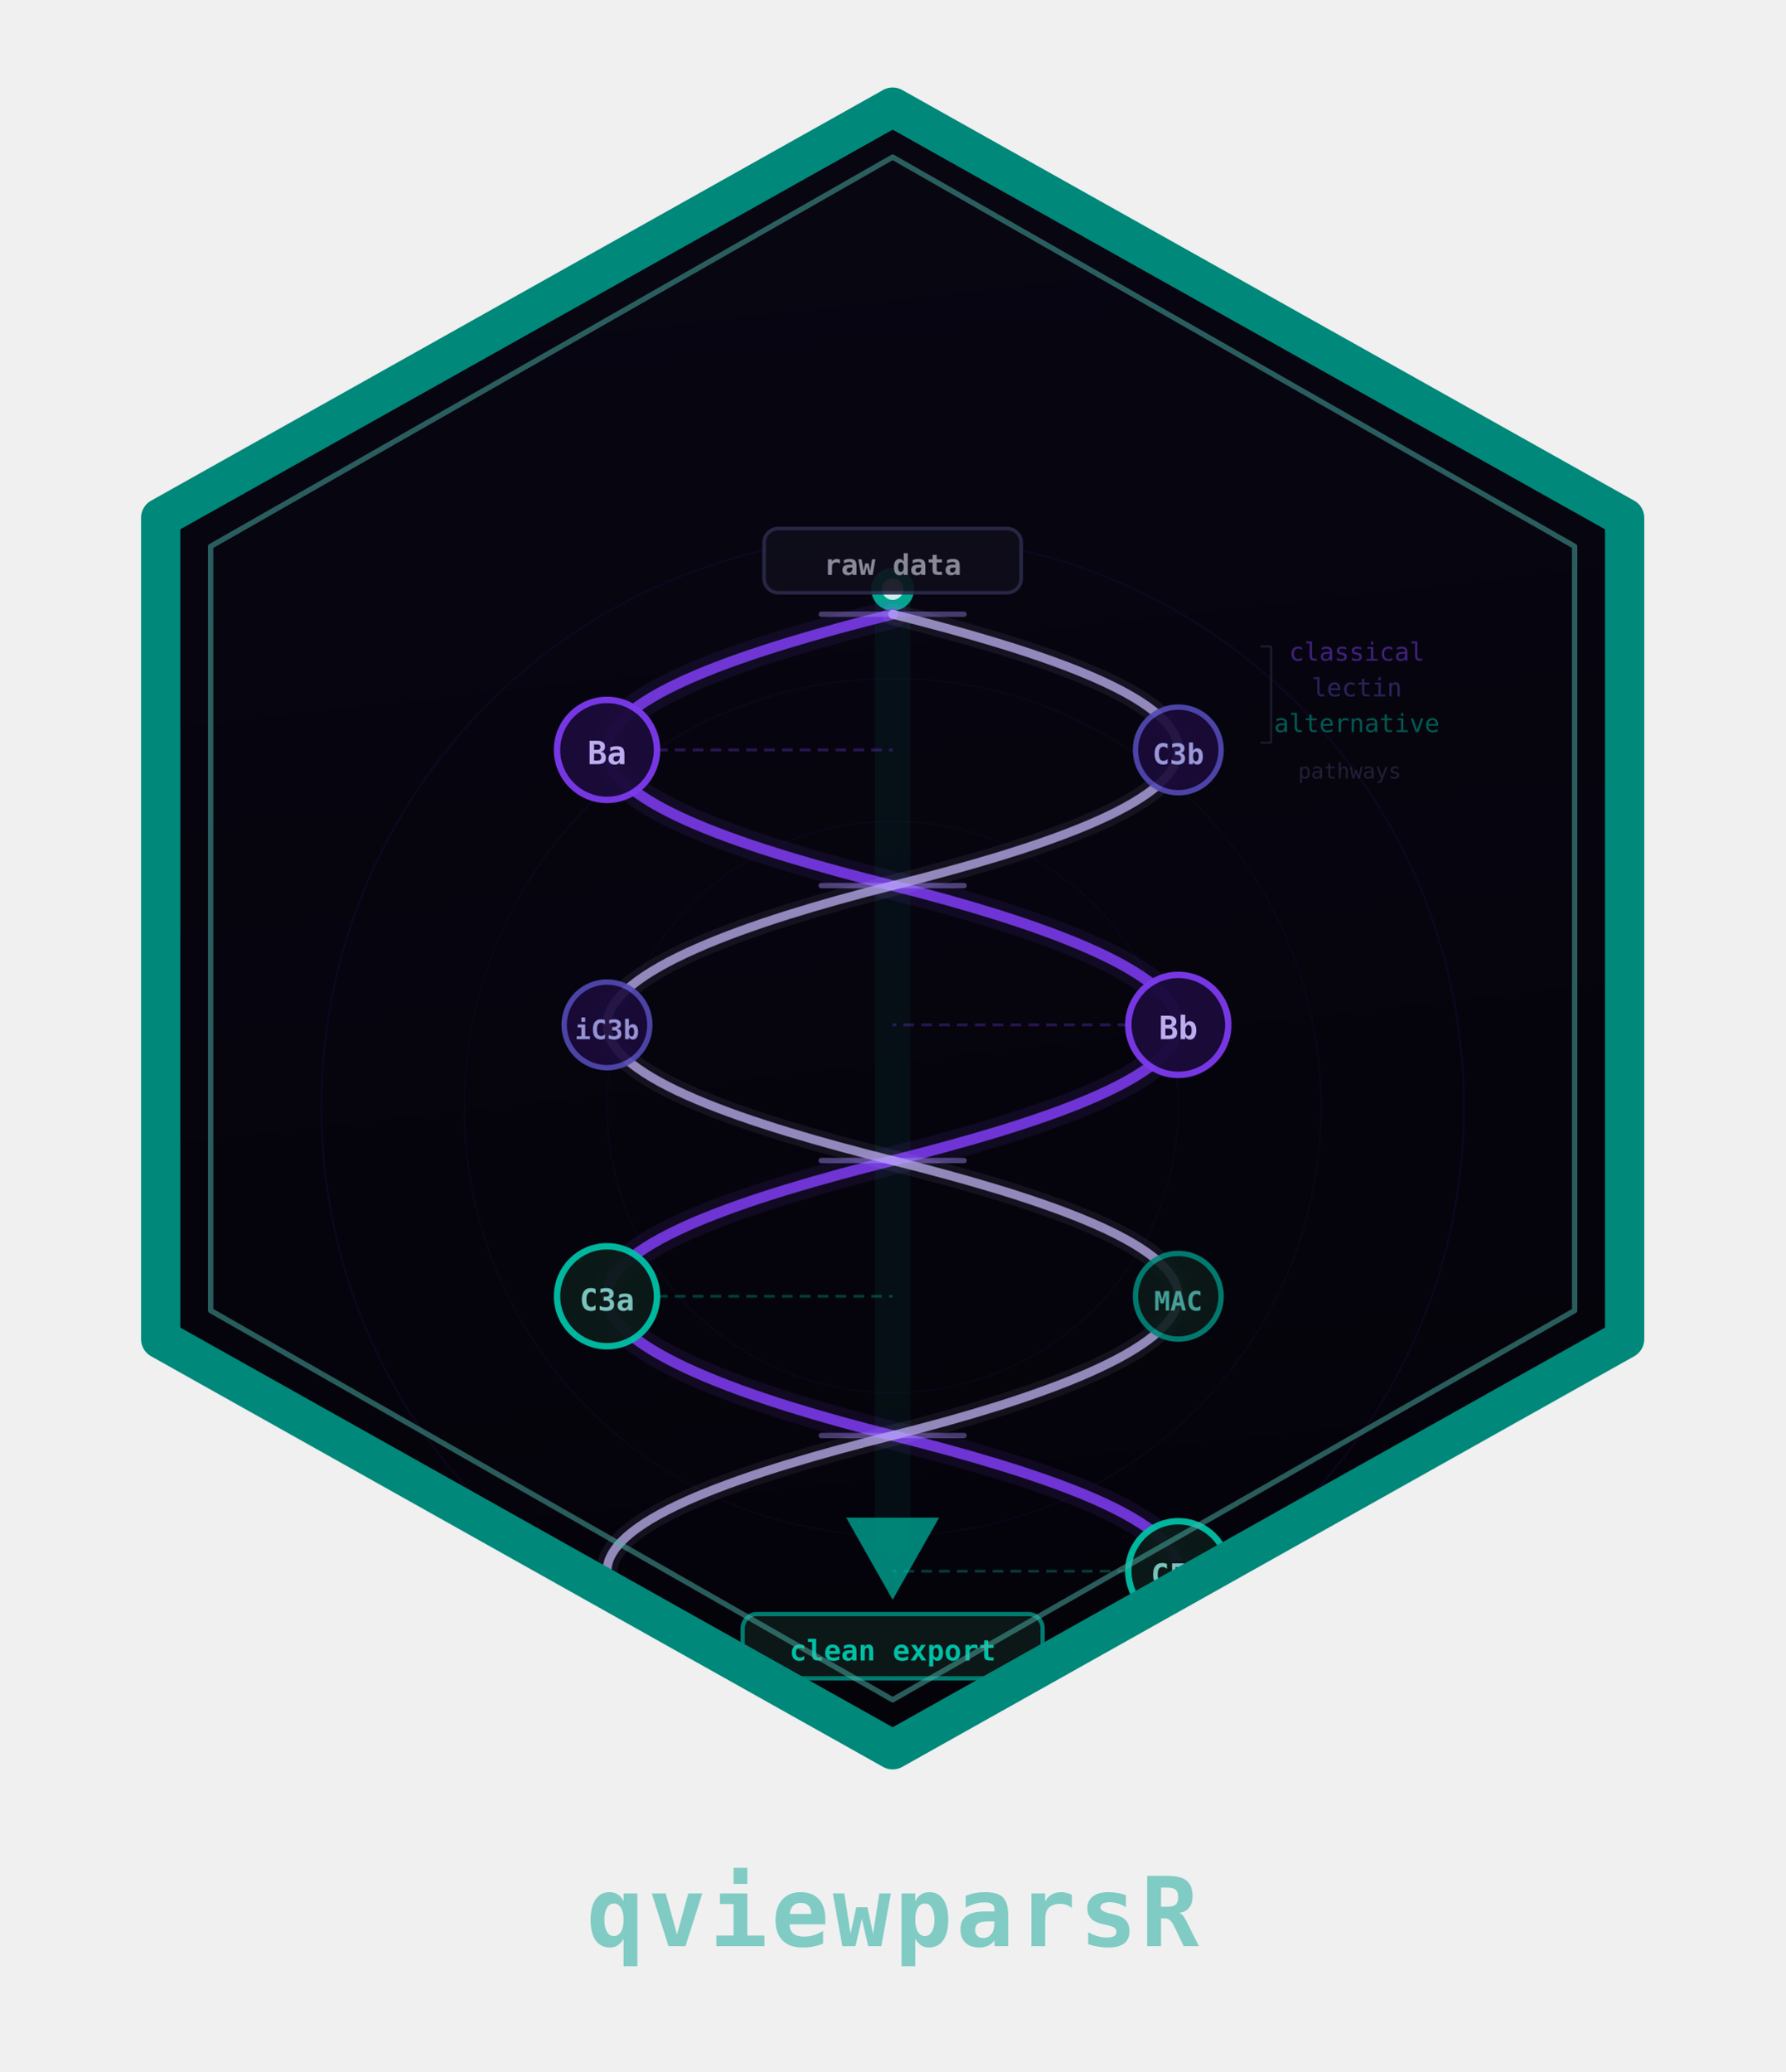
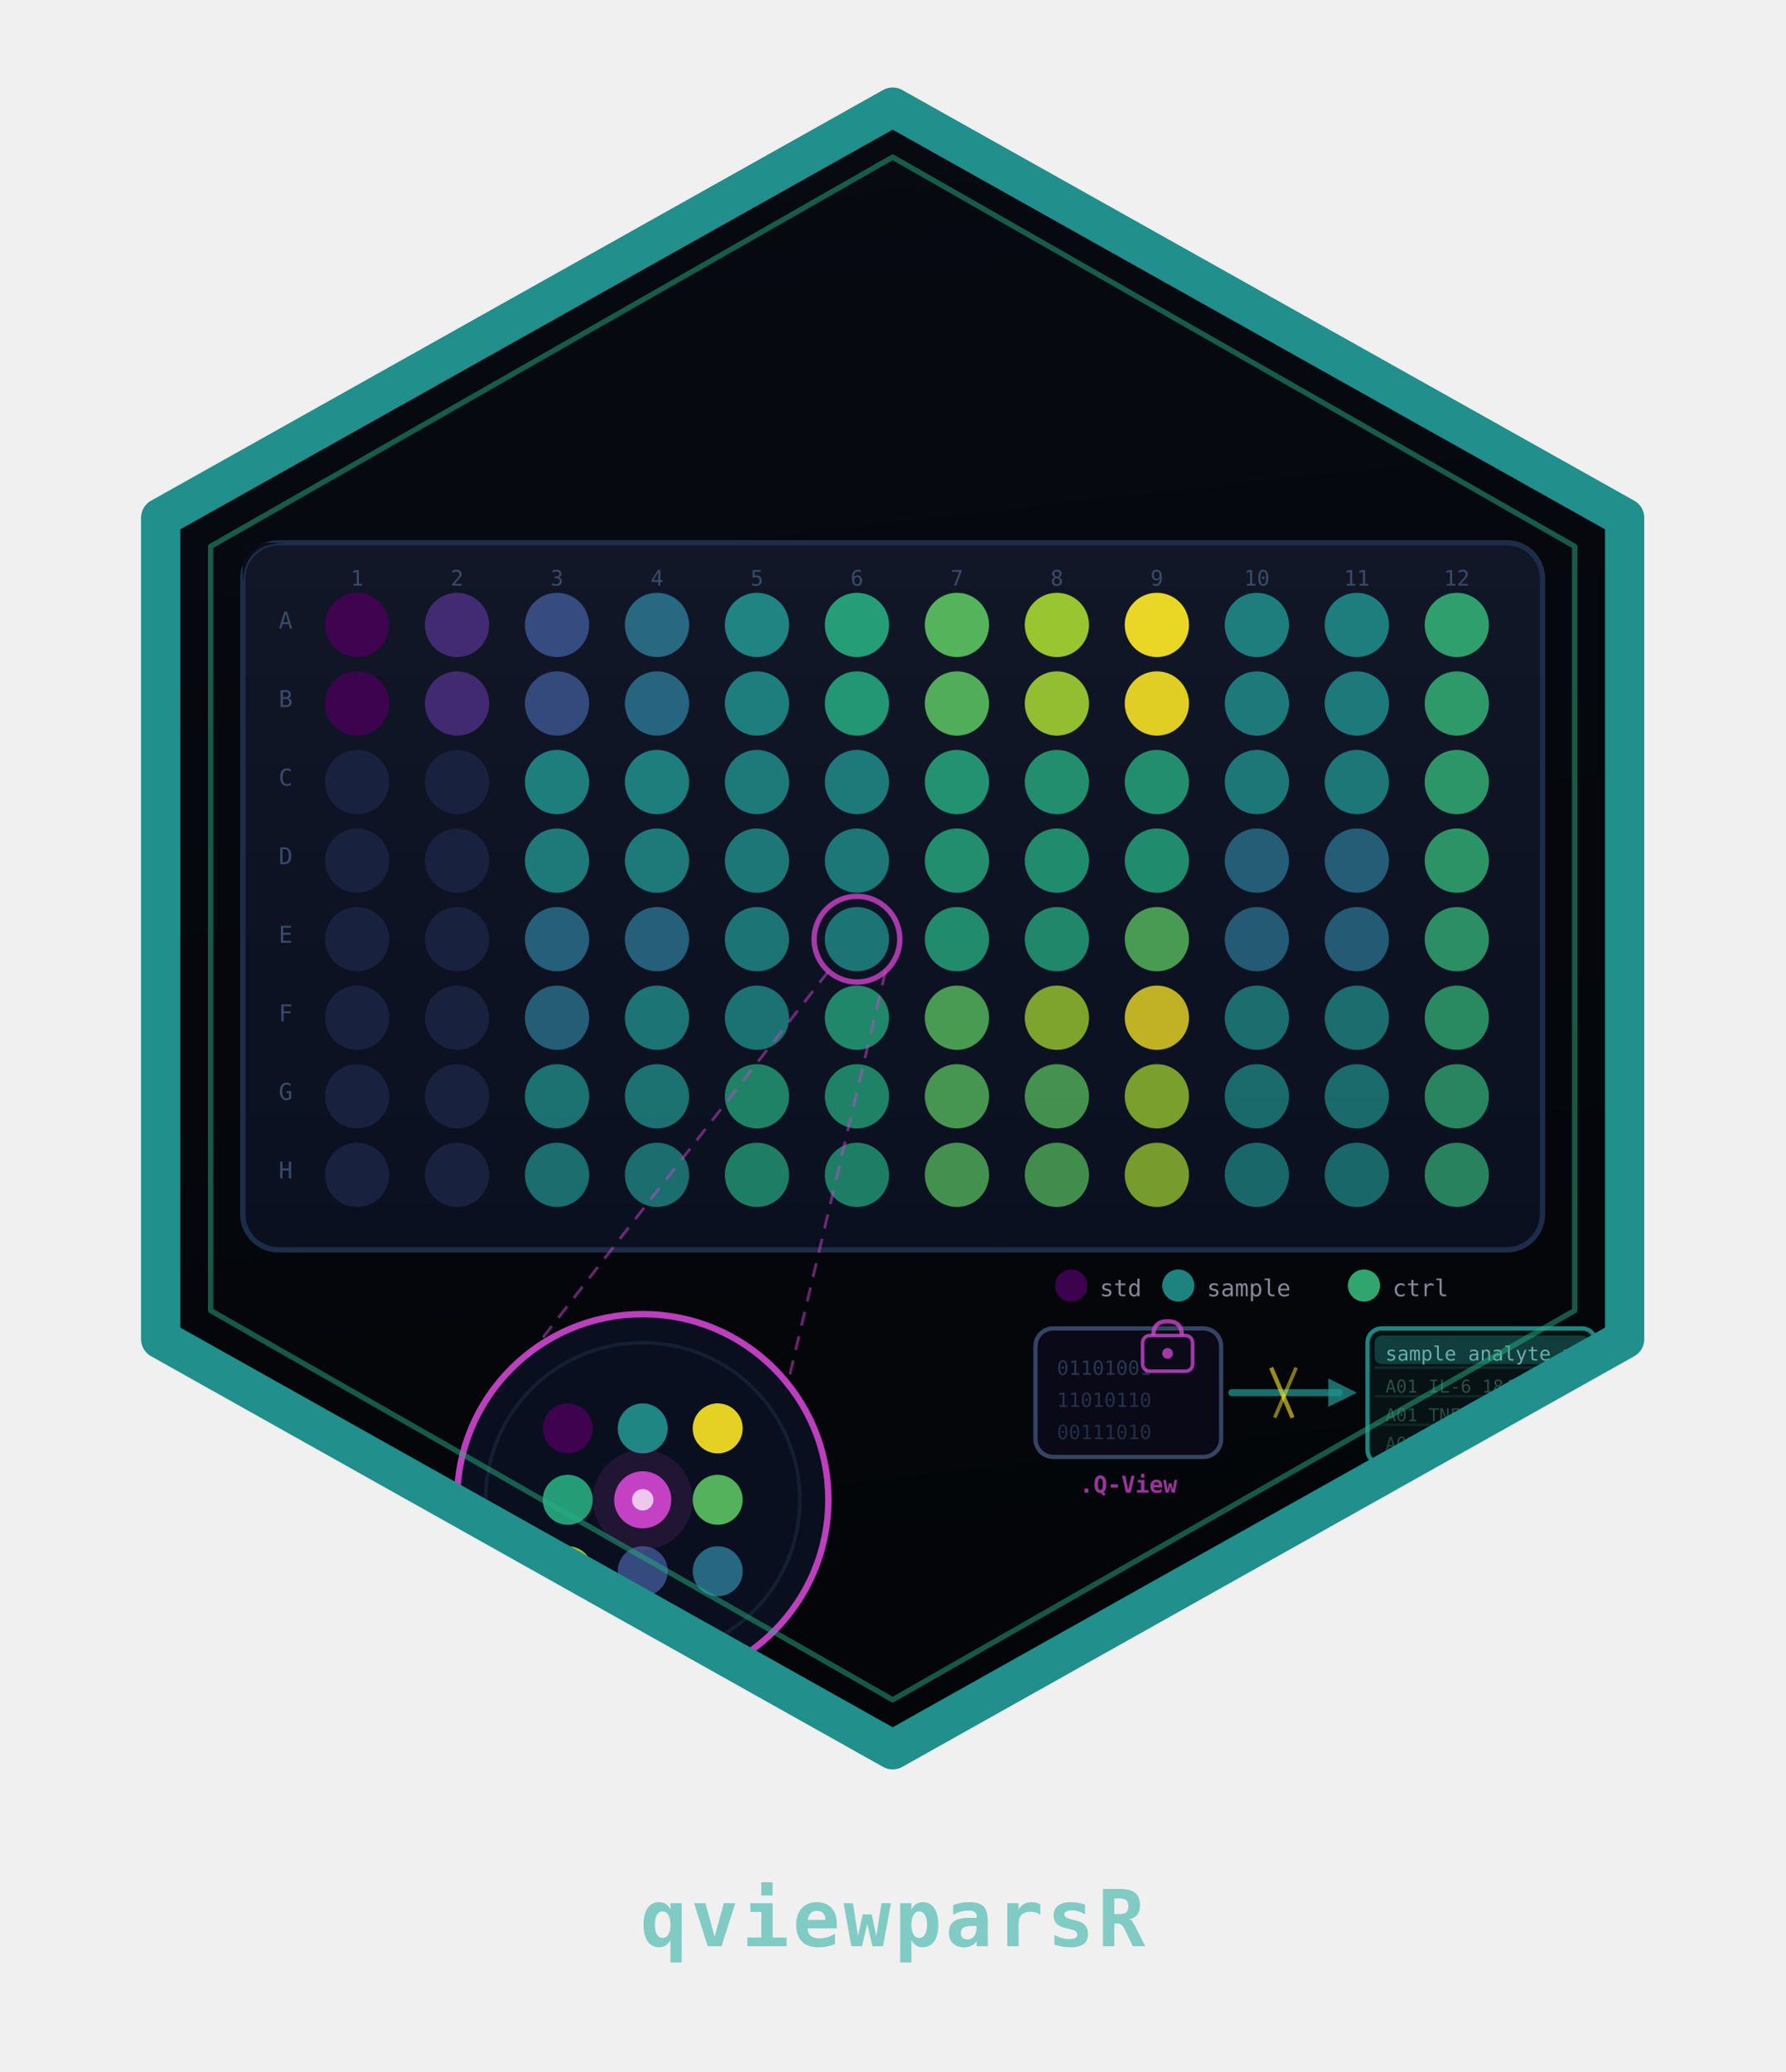
<svg xmlns="http://www.w3.org/2000/svg" width="500" height="580" viewBox="0 0 500 580">
  <defs>
-     <linearGradient id="bgcomp" x1="0" y1="0" x2="0.1" y2="1">
-       <stop offset="0%" stop-color="#080612" />
-       <stop offset="100%" stop-color="#04030a" />
+     <linearGradient id="bgqvp" x1="0" y1="0" x2="0.1" y2="1">
+       <stop offset="0%" stop-color="#070a12" />
+       <stop offset="100%" stop-color="#030508" />
    </linearGradient>
-     <linearGradient id="arrowgrad" x1="0" y1="0" x2="0" y2="1">
-       <stop offset="0%" stop-color="#00BFA5" stop-opacity="0.3" />
-       <stop offset="40%" stop-color="#00BFA5" stop-opacity="0.7" />
-       <stop offset="100%" stop-color="#00897B" stop-opacity="0.95" />
+     <linearGradient id="plategrad" x1="0" y1="0" x2="0" y2="1">
+       <stop offset="0%" stop-color="#111828" />
+       <stop offset="100%" stop-color="#0a1020" />
    </linearGradient>
-     <clipPath id="hexcomp">
+     <clipPath id="hexqvp">
      <polygon points="250,30 455,145 455,375 250,490 45,375 45,145" />
    </clipPath>
  </defs>
-   <polygon points="250,30 455,145 455,375 250,490 45,375 45,145" fill="url(#bgcomp)" />
-   <g clip-path="url(#hexcomp)">
-     <circle cx="250" cy="310" r="160" fill="none" stroke="#1a0a3a" stroke-width="0.5" opacity="0.4" />
-     <circle cx="250" cy="310" r="120" fill="none" stroke="#1a0a3a" stroke-width="0.4" opacity="0.3" />
-     <circle cx="250" cy="310" r="80" fill="none" stroke="#1a0a3a" stroke-width="0.4" opacity="0.25" />
-     <line x1="250" y1="165" x2="250" y2="432" stroke="url(#arrowgrad)" stroke-width="4" stroke-linecap="round" opacity="0.9" />
-     <line x1="250" y1="165" x2="250" y2="432" stroke="#00BFA5" stroke-width="10" opacity="0.06" stroke-linecap="round" />
-     <polygon points="237,425 250,448 263,425" fill="#00897B" opacity="0.95" />
-     <circle cx="250" cy="165" r="6" fill="#00BFA5" opacity="0.85" />
-     <circle cx="250" cy="165" r="3" fill="#ffffff" opacity="0.8" />
-     <rect x="214" y="148" width="72" height="18" rx="4" fill="#0d0d1a" stroke="#2a2a4a" stroke-width="1" opacity="0.9" />
-     <text font-family="monospace" font-size="8" font-weight="700" fill="#888899" text-anchor="middle" x="250" y="161">raw data</text>
-     <rect x="208" y="452" width="84" height="18" rx="4" fill="#0d1a18" stroke="#00897B" stroke-width="1.2" opacity="0.9" />
-     <text font-family="monospace" font-size="8" font-weight="700" fill="#00BFA5" text-anchor="middle" x="250" y="465">clean export</text>
-     <path d="       M 250,172       C 210,182 170,195 170,210       C 170,225 210,238 250,248       C 290,258 330,272 330,287       C 330,302 290,315 250,325       C 210,335 170,348 170,363       C 170,378 210,392 250,402       C 290,412 330,425 330,440     " fill="none" stroke="#7C3AED" stroke-width="3" stroke-linecap="round" opacity="0.88" />
-     <path d="       M 250,172       C 210,182 170,195 170,210       C 170,225 210,238 250,248       C 290,258 330,272 330,287       C 330,302 290,315 250,325       C 210,335 170,348 170,363       C 170,378 210,392 250,402       C 290,412 330,425 330,440     " fill="none" stroke="#7C3AED" stroke-width="8" opacity="0.1" stroke-linecap="round" />
-     <path d="       M 250,172       C 290,182 330,195 330,210       C 330,225 290,238 250,248       C 210,258 170,272 170,287       C 170,302 210,315 250,325       C 290,335 330,348 330,363       C 330,378 290,392 250,402       C 210,412 170,425 170,440     " fill="none" stroke="#C4B5F7" stroke-width="2.5" stroke-linecap="round" opacity="0.72" />
-     <path d="       M 250,172       C 290,182 330,195 330,210       C 330,225 290,238 250,248       C 210,258 170,272 170,287       C 170,302 210,315 250,325       C 290,335 330,348 330,363       C 330,378 290,392 250,402       C 210,412 170,425 170,440     " fill="none" stroke="#C4B5F7" stroke-width="6" opacity="0.08" stroke-linecap="round" />
-     <circle cx="170" cy="210" r="14" fill="#1a0a3a" stroke="#7C3AED" stroke-width="1.8" opacity="0.95" />
-     <text font-family="monospace" font-size="9" font-weight="700" fill="#C4B5F7" text-anchor="middle" x="170" y="214" opacity="0.95">Ba</text>
-     <line x1="184" y1="210" x2="250" y2="210" stroke="#7C3AED" stroke-width="0.8" stroke-dasharray="3 2" opacity="0.3" />
-     <circle cx="330" cy="287" r="14" fill="#1a0a3a" stroke="#7C3AED" stroke-width="1.8" opacity="0.95" />
-     <text font-family="monospace" font-size="9" font-weight="700" fill="#C4B5F7" text-anchor="middle" x="330" y="291" opacity="0.95">Bb</text>
-     <line x1="316" y1="287" x2="250" y2="287" stroke="#7C3AED" stroke-width="0.8" stroke-dasharray="3 2" opacity="0.3" />
-     <circle cx="170" cy="363" r="14" fill="#0a1a18" stroke="#00BFA5" stroke-width="1.8" opacity="0.95" />
-     <text font-family="monospace" font-size="8.5" font-weight="700" fill="#80CBC4" text-anchor="middle" x="170" y="367" opacity="0.95">C3a</text>
-     <line x1="184" y1="363" x2="250" y2="363" stroke="#00BFA5" stroke-width="0.8" stroke-dasharray="3 2" opacity="0.3" />
-     <circle cx="330" cy="440" r="14" fill="#0a1a18" stroke="#00BFA5" stroke-width="1.8" opacity="0.95" />
-     <text font-family="monospace" font-size="8.5" font-weight="700" fill="#80CBC4" text-anchor="middle" x="330" y="444" opacity="0.95">C5a</text>
-     <line x1="316" y1="440" x2="250" y2="440" stroke="#00BFA5" stroke-width="0.8" stroke-dasharray="3 2" opacity="0.3" />
-     <circle cx="330" cy="210" r="12" fill="#1a0a3a" stroke="#534AB7" stroke-width="1.5" opacity="0.9" />
-     <text font-family="monospace" font-size="8" font-weight="700" fill="#AAAAEE" text-anchor="middle" x="330" y="214" opacity="0.88">C3b</text>
-     <circle cx="170" cy="287" r="12" fill="#1a0a3a" stroke="#534AB7" stroke-width="1.5" opacity="0.9" />
-     <text font-family="monospace" font-size="7.5" font-weight="700" fill="#AAAAEE" text-anchor="middle" x="170" y="291" opacity="0.85">iC3b</text>
-     <circle cx="330" cy="363" r="12" fill="#0a1a18" stroke="#00897B" stroke-width="1.5" opacity="0.88" />
-     <text font-family="monospace" font-size="7.5" font-weight="700" fill="#4DB6AC" text-anchor="middle" x="330" y="367" opacity="0.85">MAC</text>
-     <line x1="230" y1="248" x2="270" y2="248" stroke="#a78bfa" stroke-width="1.5" opacity="0.45" stroke-linecap="round" />
-     <line x1="230" y1="325" x2="270" y2="325" stroke="#a78bfa" stroke-width="1.5" opacity="0.45" stroke-linecap="round" />
-     <line x1="230" y1="402" x2="270" y2="402" stroke="#a78bfa" stroke-width="1.5" opacity="0.4" stroke-linecap="round" />
-     <line x1="230" y1="172" x2="270" y2="172" stroke="#a78bfa" stroke-width="1.5" opacity="0.4" stroke-linecap="round" />
-     <text font-family="monospace" font-size="7" fill="#7C3AED" opacity="0.5" text-anchor="middle" x="380" y="185">classical</text>
-     <text font-family="monospace" font-size="7" fill="#534AB7" opacity="0.45" text-anchor="middle" x="380" y="195">lectin</text>
-     <text font-family="monospace" font-size="7" fill="#00BFA5" opacity="0.45" text-anchor="middle" x="380" y="205">alternative</text>
-     <line x1="356" y1="181" x2="356" y2="208" stroke="#3a3a5c" stroke-width="0.6" opacity="0.4" />
-     <line x1="353" y1="181" x2="356" y2="181" stroke="#3a3a5c" stroke-width="0.6" opacity="0.4" />
-     <line x1="353" y1="208" x2="356" y2="208" stroke="#3a3a5c" stroke-width="0.6" opacity="0.4" />
-     <text font-family="monospace" font-size="6" fill="#3a3a5c" opacity="0.5" text-anchor="middle" x="378" y="218">pathways</text>
+   <polygon points="250,30 455,145 455,375 250,490 45,375 45,145" fill="url(#bgqvp)" />
+   <g clip-path="url(#hexqvp)">
+     <rect x="68" y="152" width="364" height="198" rx="10" fill="url(#plategrad)" stroke="#1e2d4a" stroke-width="1.5" opacity="0.97" />
+     <path d="M 68,164 Q 68,152 80,152 L 68,152 Z" fill="#070a12" opacity="0.9" />
+     <text font-family="monospace" font-size="6.5" fill="#3a4a6a" text-anchor="middle" x="80" y="176">A</text>
+     <text font-family="monospace" font-size="6.5" fill="#3a4a6a" text-anchor="middle" x="80" y="198">B</text>
+     <text font-family="monospace" font-size="6.5" fill="#3a4a6a" text-anchor="middle" x="80" y="220">C</text>
+     <text font-family="monospace" font-size="6.5" fill="#3a4a6a" text-anchor="middle" x="80" y="242">D</text>
+     <text font-family="monospace" font-size="6.5" fill="#3a4a6a" text-anchor="middle" x="80" y="264">E</text>
+     <text font-family="monospace" font-size="6.5" fill="#3a4a6a" text-anchor="middle" x="80" y="286">F</text>
+     <text font-family="monospace" font-size="6.5" fill="#3a4a6a" text-anchor="middle" x="80" y="308">G</text>
+     <text font-family="monospace" font-size="6.5" fill="#3a4a6a" text-anchor="middle" x="80" y="330">H</text>
+     <text font-family="monospace" font-size="6" fill="#3a4a6a" text-anchor="middle" x="100" y="164">1</text>
+     <text font-family="monospace" font-size="6" fill="#3a4a6a" text-anchor="middle" x="128" y="164">2</text>
+     <text font-family="monospace" font-size="6" fill="#3a4a6a" text-anchor="middle" x="156" y="164">3</text>
+     <text font-family="monospace" font-size="6" fill="#3a4a6a" text-anchor="middle" x="184" y="164">4</text>
+     <text font-family="monospace" font-size="6" fill="#3a4a6a" text-anchor="middle" x="212" y="164">5</text>
+     <text font-family="monospace" font-size="6" fill="#3a4a6a" text-anchor="middle" x="240" y="164">6</text>
+     <text font-family="monospace" font-size="6" fill="#3a4a6a" text-anchor="middle" x="268" y="164">7</text>
+     <text font-family="monospace" font-size="6" fill="#3a4a6a" text-anchor="middle" x="296" y="164">8</text>
+     <text font-family="monospace" font-size="6" fill="#3a4a6a" text-anchor="middle" x="324" y="164">9</text>
+     <text font-family="monospace" font-size="6" fill="#3a4a6a" text-anchor="middle" x="352" y="164">10</text>
+     <text font-family="monospace" font-size="6" fill="#3a4a6a" text-anchor="middle" x="380" y="164">11</text>
+     <text font-family="monospace" font-size="6" fill="#3a4a6a" text-anchor="middle" x="408" y="164">12</text>
+     <circle cx="100" cy="175" r="9" fill="#440154" opacity="0.92" />
+     <circle cx="128" cy="175" r="9" fill="#472D7B" opacity="0.9" />
+     <circle cx="156" cy="175" r="9" fill="#3B528B" opacity="0.88" />
+     <circle cx="184" cy="175" r="9" fill="#2C728E" opacity="0.88" />
+     <circle cx="212" cy="175" r="9" fill="#21908C" opacity="0.9" />
+     <circle cx="240" cy="175" r="9" fill="#27AD81" opacity="0.9" />
+     <circle cx="268" cy="175" r="9" fill="#5DC863" opacity="0.88" />
+     <circle cx="296" cy="175" r="9" fill="#AADC32" opacity="0.88" />
+     <circle cx="324" cy="175" r="9" fill="#FDE725" opacity="0.92" />
+     <circle cx="352" cy="175" r="9" fill="#21908C" opacity="0.85" />
+     <circle cx="380" cy="175" r="9" fill="#21908C" opacity="0.85" />
+     <circle cx="408" cy="175" r="9" fill="#35B779" opacity="0.85" />
+     <circle cx="100" cy="197" r="9" fill="#440154" opacity="0.88" />
+     <circle cx="128" cy="197" r="9" fill="#472D7B" opacity="0.88" />
+     <circle cx="156" cy="197" r="9" fill="#3B528B" opacity="0.85" />
+     <circle cx="184" cy="197" r="9" fill="#2C728E" opacity="0.85" />
+     <circle cx="212" cy="197" r="9" fill="#21908C" opacity="0.85" />
+     <circle cx="240" cy="197" r="9" fill="#27AD81" opacity="0.85" />
+     <circle cx="268" cy="197" r="9" fill="#5DC863" opacity="0.85" />
+     <circle cx="296" cy="197" r="9" fill="#AADC32" opacity="0.85" />
+     <circle cx="324" cy="197" r="9" fill="#FDE725" opacity="0.88" />
+     <circle cx="352" cy="197" r="9" fill="#21908C" opacity="0.82" />
+     <circle cx="380" cy="197" r="9" fill="#21908C" opacity="0.82" />
+     <circle cx="408" cy="197" r="9" fill="#35B779" opacity="0.82" />
+     <circle cx="100" cy="219" r="9" fill="#1a2240" opacity="0.9" />
+     <circle cx="128" cy="219" r="9" fill="#1a2240" opacity="0.9" />
+     <circle cx="156" cy="219" r="9" fill="#21908C" opacity="0.85" />
+     <circle cx="184" cy="219" r="9" fill="#21908C" opacity="0.85" />
+     <circle cx="212" cy="219" r="9" fill="#21908C" opacity="0.82" />
+     <circle cx="240" cy="219" r="9" fill="#21908C" opacity="0.82" />
+     <circle cx="268" cy="219" r="9" fill="#27AD81" opacity="0.82" />
+     <circle cx="296" cy="219" r="9" fill="#27AD81" opacity="0.8" />
+     <circle cx="324" cy="219" r="9" fill="#27AD81" opacity="0.8" />
+     <circle cx="352" cy="219" r="9" fill="#21908C" opacity="0.8" />
+     <circle cx="380" cy="219" r="9" fill="#21908C" opacity="0.8" />
+     <circle cx="408" cy="219" r="9" fill="#35B779" opacity="0.8" />
+     <circle cx="100" cy="241" r="9" fill="#1a2240" opacity="0.9" />
+     <circle cx="128" cy="241" r="9" fill="#1a2240" opacity="0.9" />
+     <circle cx="156" cy="241" r="9" fill="#21908C" opacity="0.82" />
+     <circle cx="184" cy="241" r="9" fill="#21908C" opacity="0.82" />
+     <circle cx="212" cy="241" r="9" fill="#21908C" opacity="0.8" />
+     <circle cx="240" cy="241" r="9" fill="#21908C" opacity="0.8" />
+     <circle cx="268" cy="241" r="9" fill="#27AD81" opacity="0.8" />
+     <circle cx="296" cy="241" r="9" fill="#27AD81" opacity="0.78" />
+     <circle cx="324" cy="241" r="9" fill="#27AD81" opacity="0.78" />
+     <circle cx="352" cy="241" r="9" fill="#2C728E" opacity="0.78" />
+     <circle cx="380" cy="241" r="9" fill="#2C728E" opacity="0.78" />
+     <circle cx="408" cy="241" r="9" fill="#35B779" opacity="0.78" />
+     <circle cx="100" cy="263" r="9" fill="#1a2240" opacity="0.9" />
+     <circle cx="128" cy="263" r="9" fill="#1a2240" opacity="0.9" />
+     <circle cx="156" cy="263" r="9" fill="#2C728E" opacity="0.8" />
+     <circle cx="184" cy="263" r="9" fill="#2C728E" opacity="0.8" />
+     <circle cx="212" cy="263" r="9" fill="#21908C" opacity="0.78" />
+     <circle cx="240" cy="263" r="9" fill="#21908C" opacity="0.78" />
+     <circle cx="268" cy="263" r="9" fill="#27AD81" opacity="0.78" />
+     <circle cx="296" cy="263" r="9" fill="#27AD81" opacity="0.75" />
+     <circle cx="324" cy="263" r="9" fill="#5DC863" opacity="0.75" />
+     <circle cx="352" cy="263" r="9" fill="#2C728E" opacity="0.75" />
+     <circle cx="380" cy="263" r="9" fill="#2C728E" opacity="0.75" />
+     <circle cx="408" cy="263" r="9" fill="#35B779" opacity="0.75" />
+     <circle cx="100" cy="285" r="9" fill="#1a2240" opacity="0.9" />
+     <circle cx="128" cy="285" r="9" fill="#1a2240" opacity="0.9" />
+     <circle cx="156" cy="285" r="9" fill="#2C728E" opacity="0.78" />
+     <circle cx="184" cy="285" r="9" fill="#21908C" opacity="0.78" />
+     <circle cx="212" cy="285" r="9" fill="#21908C" opacity="0.75" />
+     <circle cx="240" cy="285" r="9" fill="#27AD81" opacity="0.75" />
+     <circle cx="268" cy="285" r="9" fill="#5DC863" opacity="0.75" />
+     <circle cx="296" cy="285" r="9" fill="#AADC32" opacity="0.72" />
+     <circle cx="324" cy="285" r="9" fill="#FDE725" opacity="0.75" />
+     <circle cx="352" cy="285" r="9" fill="#21908C" opacity="0.72" />
+     <circle cx="380" cy="285" r="9" fill="#21908C" opacity="0.72" />
+     <circle cx="408" cy="285" r="9" fill="#35B779" opacity="0.72" />
+     <circle cx="100" cy="307" r="9" fill="#1a2240" opacity="0.9" />
+     <circle cx="128" cy="307" r="9" fill="#1a2240" opacity="0.9" />
+     <circle cx="156" cy="307" r="9" fill="#21908C" opacity="0.75" />
+     <circle cx="184" cy="307" r="9" fill="#21908C" opacity="0.75" />
+     <circle cx="212" cy="307" r="9" fill="#27AD81" opacity="0.72" />
+     <circle cx="240" cy="307" r="9" fill="#27AD81" opacity="0.72" />
+     <circle cx="268" cy="307" r="9" fill="#5DC863" opacity="0.72" />
+     <circle cx="296" cy="307" r="9" fill="#5DC863" opacity="0.7" />
+     <circle cx="324" cy="307" r="9" fill="#AADC32" opacity="0.7" />
+     <circle cx="352" cy="307" r="9" fill="#21908C" opacity="0.7" />
+     <circle cx="380" cy="307" r="9" fill="#21908C" opacity="0.7" />
+     <circle cx="408" cy="307" r="9" fill="#35B779" opacity="0.7" />
+     <circle cx="100" cy="329" r="9" fill="#1a2240" opacity="0.9" />
+     <circle cx="128" cy="329" r="9" fill="#1a2240" opacity="0.9" />
+     <circle cx="156" cy="329" r="9" fill="#21908C" opacity="0.72" />
+     <circle cx="184" cy="329" r="9" fill="#21908C" opacity="0.72" />
+     <circle cx="212" cy="329" r="9" fill="#27AD81" opacity="0.7" />
+     <circle cx="240" cy="329" r="9" fill="#27AD81" opacity="0.7" />
+     <circle cx="268" cy="329" r="9" fill="#5DC863" opacity="0.7" />
+     <circle cx="296" cy="329" r="9" fill="#5DC863" opacity="0.68" />
+     <circle cx="324" cy="329" r="9" fill="#AADC32" opacity="0.68" />
+     <circle cx="352" cy="329" r="9" fill="#21908C" opacity="0.68" />
+     <circle cx="380" cy="329" r="9" fill="#21908C" opacity="0.68" />
+     <circle cx="408" cy="329" r="9" fill="#35B779" opacity="0.68" />
+     <circle cx="240" cy="263" r="12" fill="none" stroke="#CC44CC" stroke-width="1.5" opacity="0.8" />
+     <line x1="232" y1="272" x2="140" y2="390" stroke="#CC44CC" stroke-width="0.8" stroke-dasharray="4 3" opacity="0.5" />
+     <line x1="248" y1="272" x2="220" y2="390" stroke="#CC44CC" stroke-width="0.8" stroke-dasharray="4 3" opacity="0.5" />
+     <circle cx="180" cy="420" r="52" fill="#0a1020" stroke="#CC44CC" stroke-width="1.8" opacity="0.92" />
+     <circle cx="180" cy="420" r="44" fill="none" stroke="#1a2a40" stroke-width="1" opacity="0.6" />
+     <circle cx="159" cy="400" r="7" fill="#440154" opacity="0.9" />
+     <circle cx="180" cy="400" r="7" fill="#21908C" opacity="0.92" />
+     <circle cx="201" cy="400" r="7" fill="#FDE725" opacity="0.9" />
+     <circle cx="159" cy="420" r="7" fill="#27AD81" opacity="0.9" />
+     <circle cx="180" cy="420" r="8" fill="#CC44CC" opacity="0.95" />
+     <circle cx="201" cy="420" r="7" fill="#5DC863" opacity="0.88" />
+     <circle cx="159" cy="440" r="7" fill="#AADC32" opacity="0.88" />
+     <circle cx="180" cy="440" r="7" fill="#3B528B" opacity="0.88" />
+     <circle cx="201" cy="440" r="7" fill="#2C728E" opacity="0.88" />
+     <circle cx="180" cy="420" r="14" fill="#CC44CC" opacity="0.12" />
+     <circle cx="180" cy="420" r="3" fill="#ffffff" opacity="0.7" />
+     <text font-family="monospace" font-size="7" fill="#CC44CC" opacity="0.7" text-anchor="middle" x="180" y="480">E6 · 9-plex</text>
+     <rect x="290" y="372" width="52" height="36" rx="5" fill="#0a0a18" stroke="#3a4a6a" stroke-width="1.2" opacity="0.92" />
+     <text font-family="monospace" font-size="5.5" fill="#3a4a6a" opacity="0.7" x="296" y="385">01101001</text>
+     <text font-family="monospace" font-size="5.5" fill="#3a4a6a" opacity="0.6" x="296" y="394">11010110</text>
+     <text font-family="monospace" font-size="5.5" fill="#3a4a6a" opacity="0.55" x="296" y="403">00111010</text>
+     <rect x="320" y="374" width="14" height="10" rx="2" fill="#0a0a18" stroke="#CC44CC" stroke-width="1" opacity="0.8" />
+     <path d="M 323,374 Q 323,370 327,370 Q 331,370 331,374" fill="none" stroke="#CC44CC" stroke-width="1.2" opacity="0.8" />
+     <circle cx="327" cy="379" r="1.5" fill="#CC44CC" opacity="0.8" />
+     <text font-family="monospace" font-size="6.5" font-weight="700" fill="#CC44CC" opacity="0.75" text-anchor="middle" x="316" y="418">.Q-View</text>
+     <line x1="345" y1="390" x2="375" y2="390" stroke="#21908C" stroke-width="2" stroke-linecap="round" opacity="0.75" />
+     <polygon points="372,386 380,390 372,394" fill="#21908C" opacity="0.75" />
+     <line x1="356" y1="383" x2="362" y2="397" stroke="#FDE725" stroke-width="1.2" opacity="0.6" />
+     <line x1="363" y1="383" x2="357" y2="397" stroke="#FDE725" stroke-width="1" opacity="0.5" />
+     <rect x="383" y="372" width="64" height="38" rx="4" fill="#061414" stroke="#21908C" stroke-width="1.2" opacity="0.92" />
+     <rect x="385" y="374" width="60" height="8" rx="2" fill="#21908C" opacity="0.35" />
+     <text font-family="monospace" font-size="5.5" fill="#80CBC4" opacity="0.8" x="388" y="381">sample analyte value</text>
+     <line x1="385" y1="383" x2="445" y2="383" stroke="#1a3a3a" stroke-width="0.7" opacity="0.6" />
+     <text font-family="monospace" font-size="5" fill="#3a6a5a" opacity="0.7" x="388" y="390">A01    IL-6    1842</text>
+     <line x1="385" y1="391" x2="445" y2="391" stroke="#1a3a3a" stroke-width="0.7" opacity="0.5" />
+     <text font-family="monospace" font-size="5" fill="#3a6a5a" opacity="0.65" x="388" y="398">A01   TNF-α    304</text>
+     <line x1="385" y1="399" x2="445" y2="399" stroke="#1a3a3a" stroke-width="0.7" opacity="0.5" />
+     <text font-family="monospace" font-size="5" fill="#3a6a5a" opacity="0.6" x="388" y="406">A02    IL-6    2104</text>
+     <text font-family="monospace" font-size="6.5" font-weight="700" fill="#21908C" opacity="0.7" text-anchor="middle" x="415" y="420">tibble</text>
+     <circle cx="300" cy="360" r="4.5" fill="#440154" opacity="0.9" />
+     <text font-family="monospace" font-size="6.5" fill="#888899" x="308" y="363">std</text>
+     <circle cx="330" cy="360" r="4.5" fill="#21908C" opacity="0.9" />
+     <text font-family="monospace" font-size="6.5" fill="#888899" x="338" y="363">sample</text>
+     <circle cx="382" cy="360" r="4.5" fill="#35B779" opacity="0.9" />
+     <text font-family="monospace" font-size="6.5" fill="#888899" x="390" y="363">ctrl</text>
  </g>
-   <polygon points="250,30 455,145 455,375 250,490 45,375 45,145" fill="none" stroke="#00897B" stroke-width="11" stroke-linejoin="round" />
-   <polygon points="250,44 441,153 441,367 250,476 59,367 59,153" fill="none" stroke="#4DB6AC" stroke-width="1.5" stroke-linejoin="round" opacity="0.5" />
-   <text font-family="monospace" font-weight="700" font-size="27" fill="#80CBC4" text-anchor="middle" x="250" y="545" letter-spacing="1">qviewparsR</text>
+   <polygon points="250,30 455,145 455,375 250,490 45,375 45,145" fill="none" stroke="#21908C" stroke-width="11" stroke-linejoin="round" />
+   <polygon points="250,44 441,153 441,367 250,476 59,367 59,153" fill="none" stroke="#27AD81" stroke-width="1.5" stroke-linejoin="round" opacity="0.5" />
+   <text font-family="monospace" font-weight="700" font-size="22" fill="#80CBC4" text-anchor="middle" x="250" y="545" letter-spacing="1">qviewparsR</text>
</svg>
